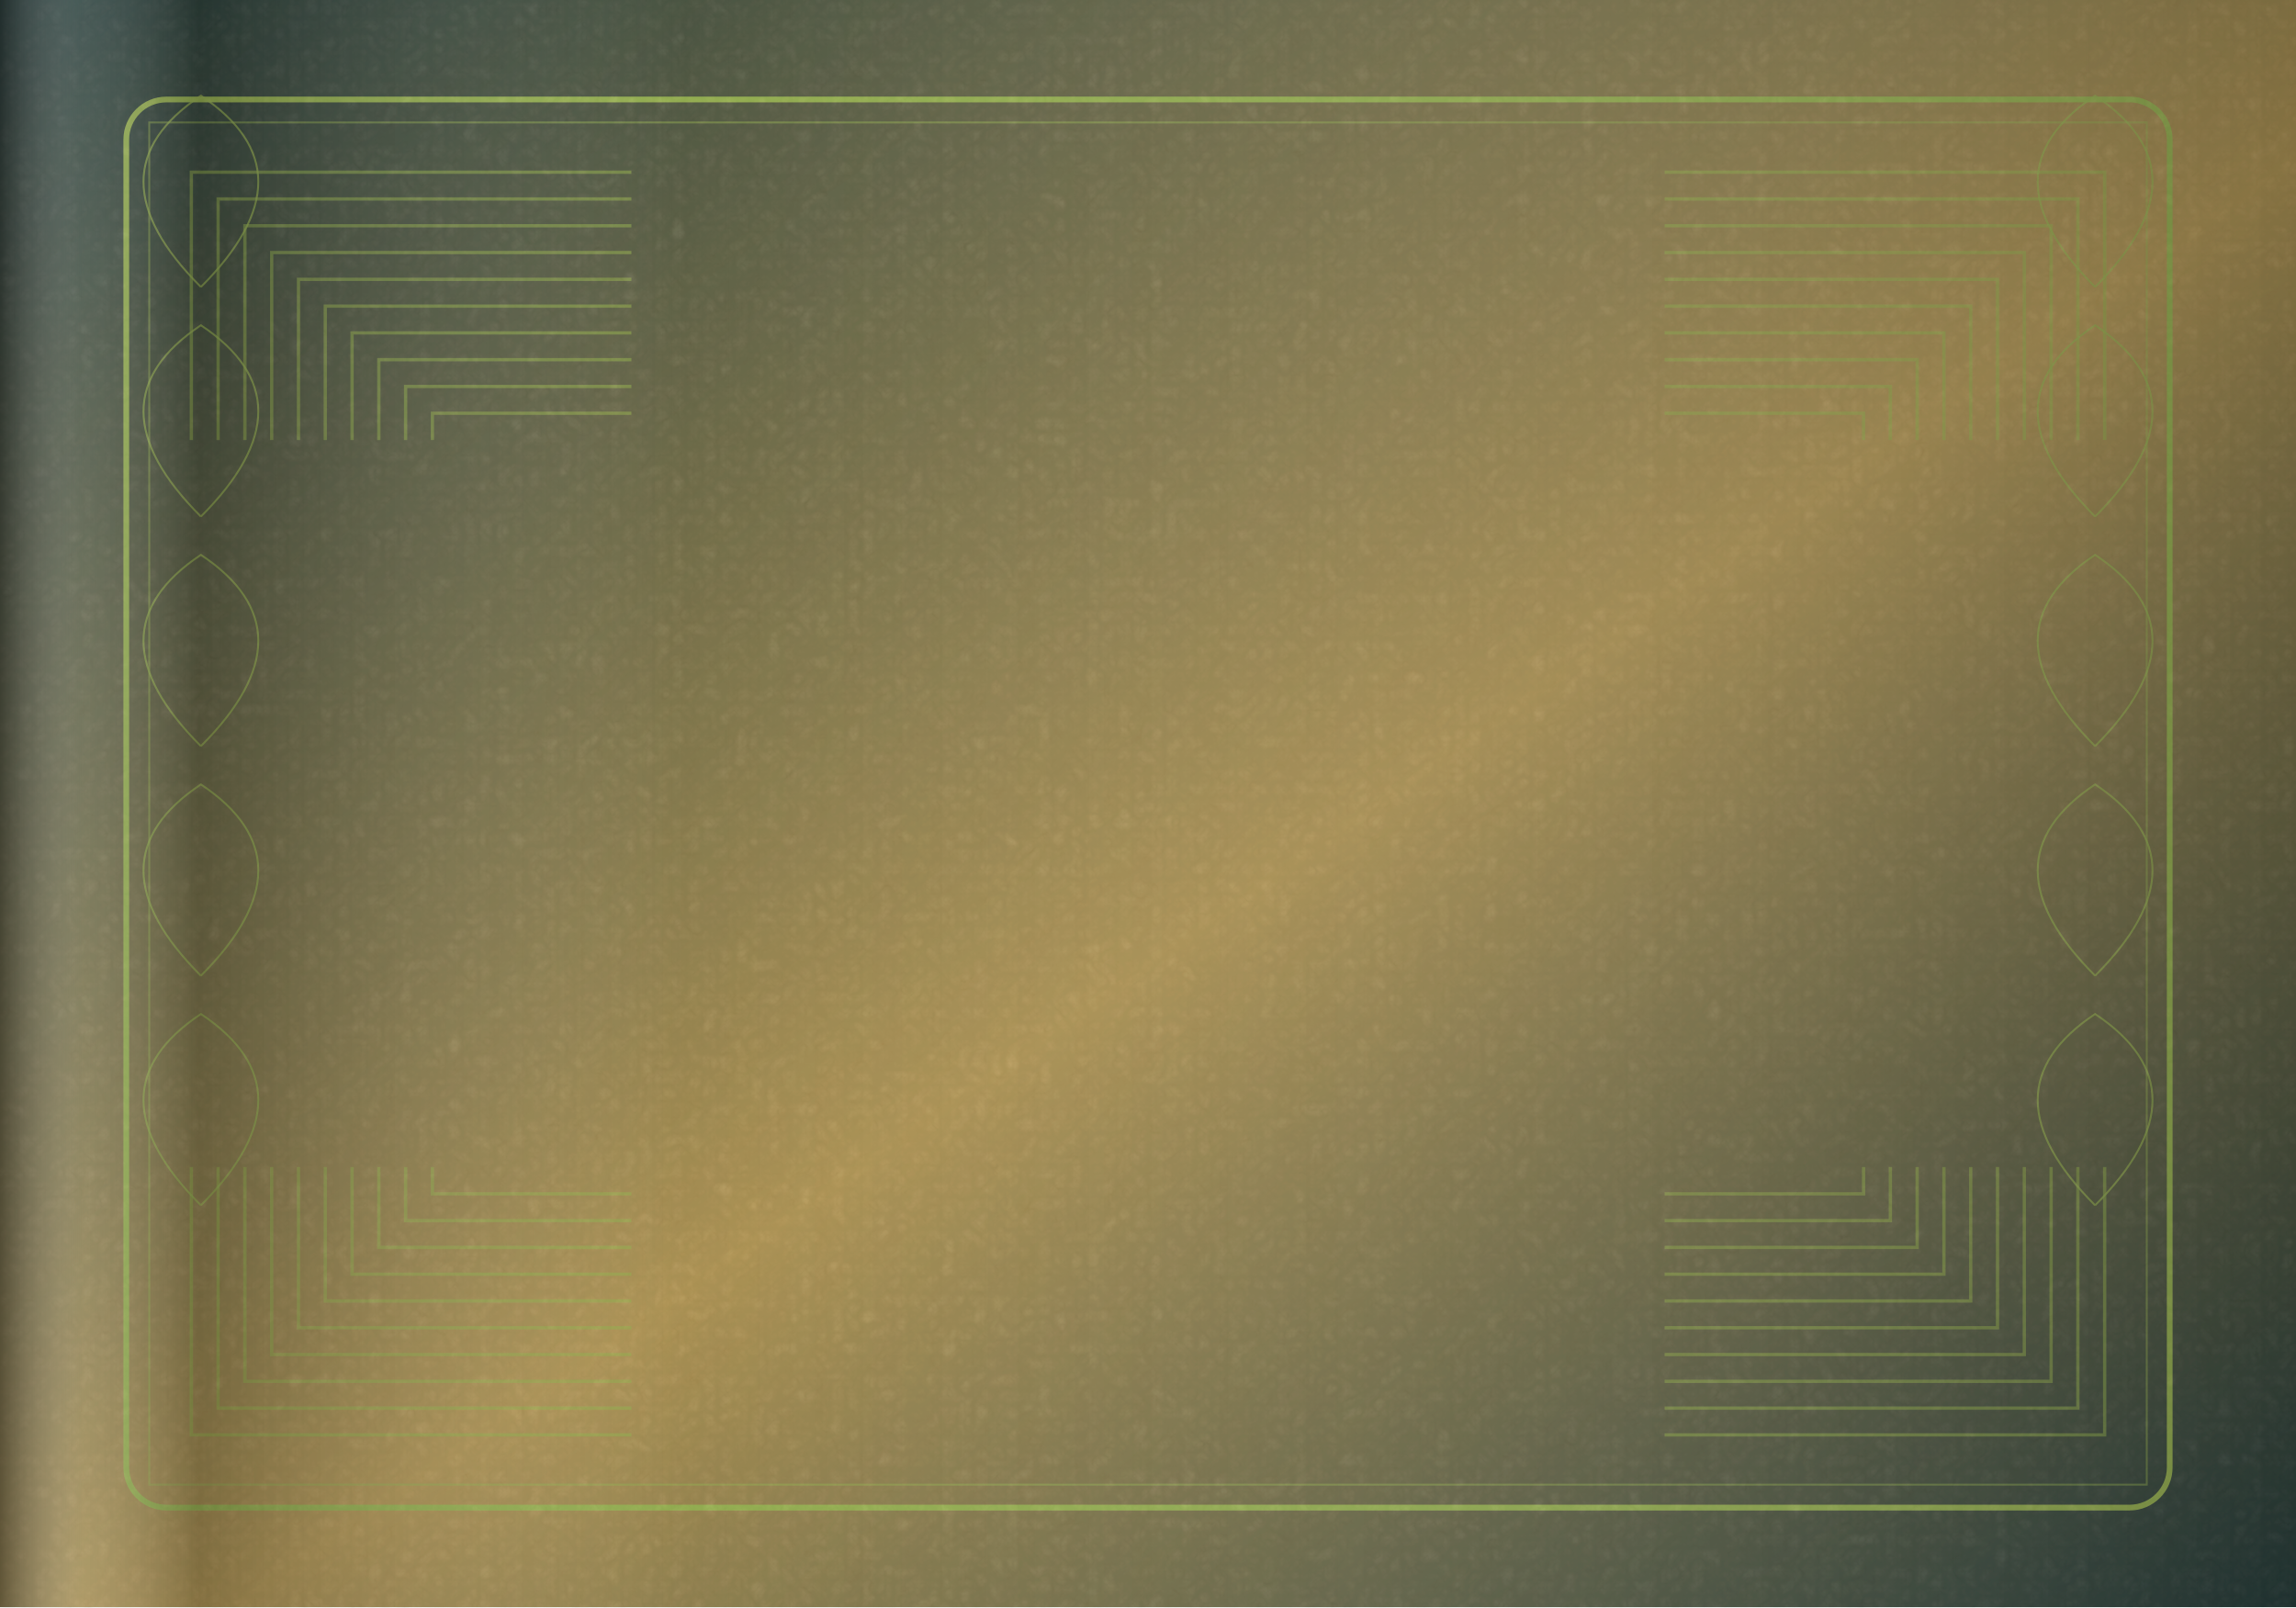
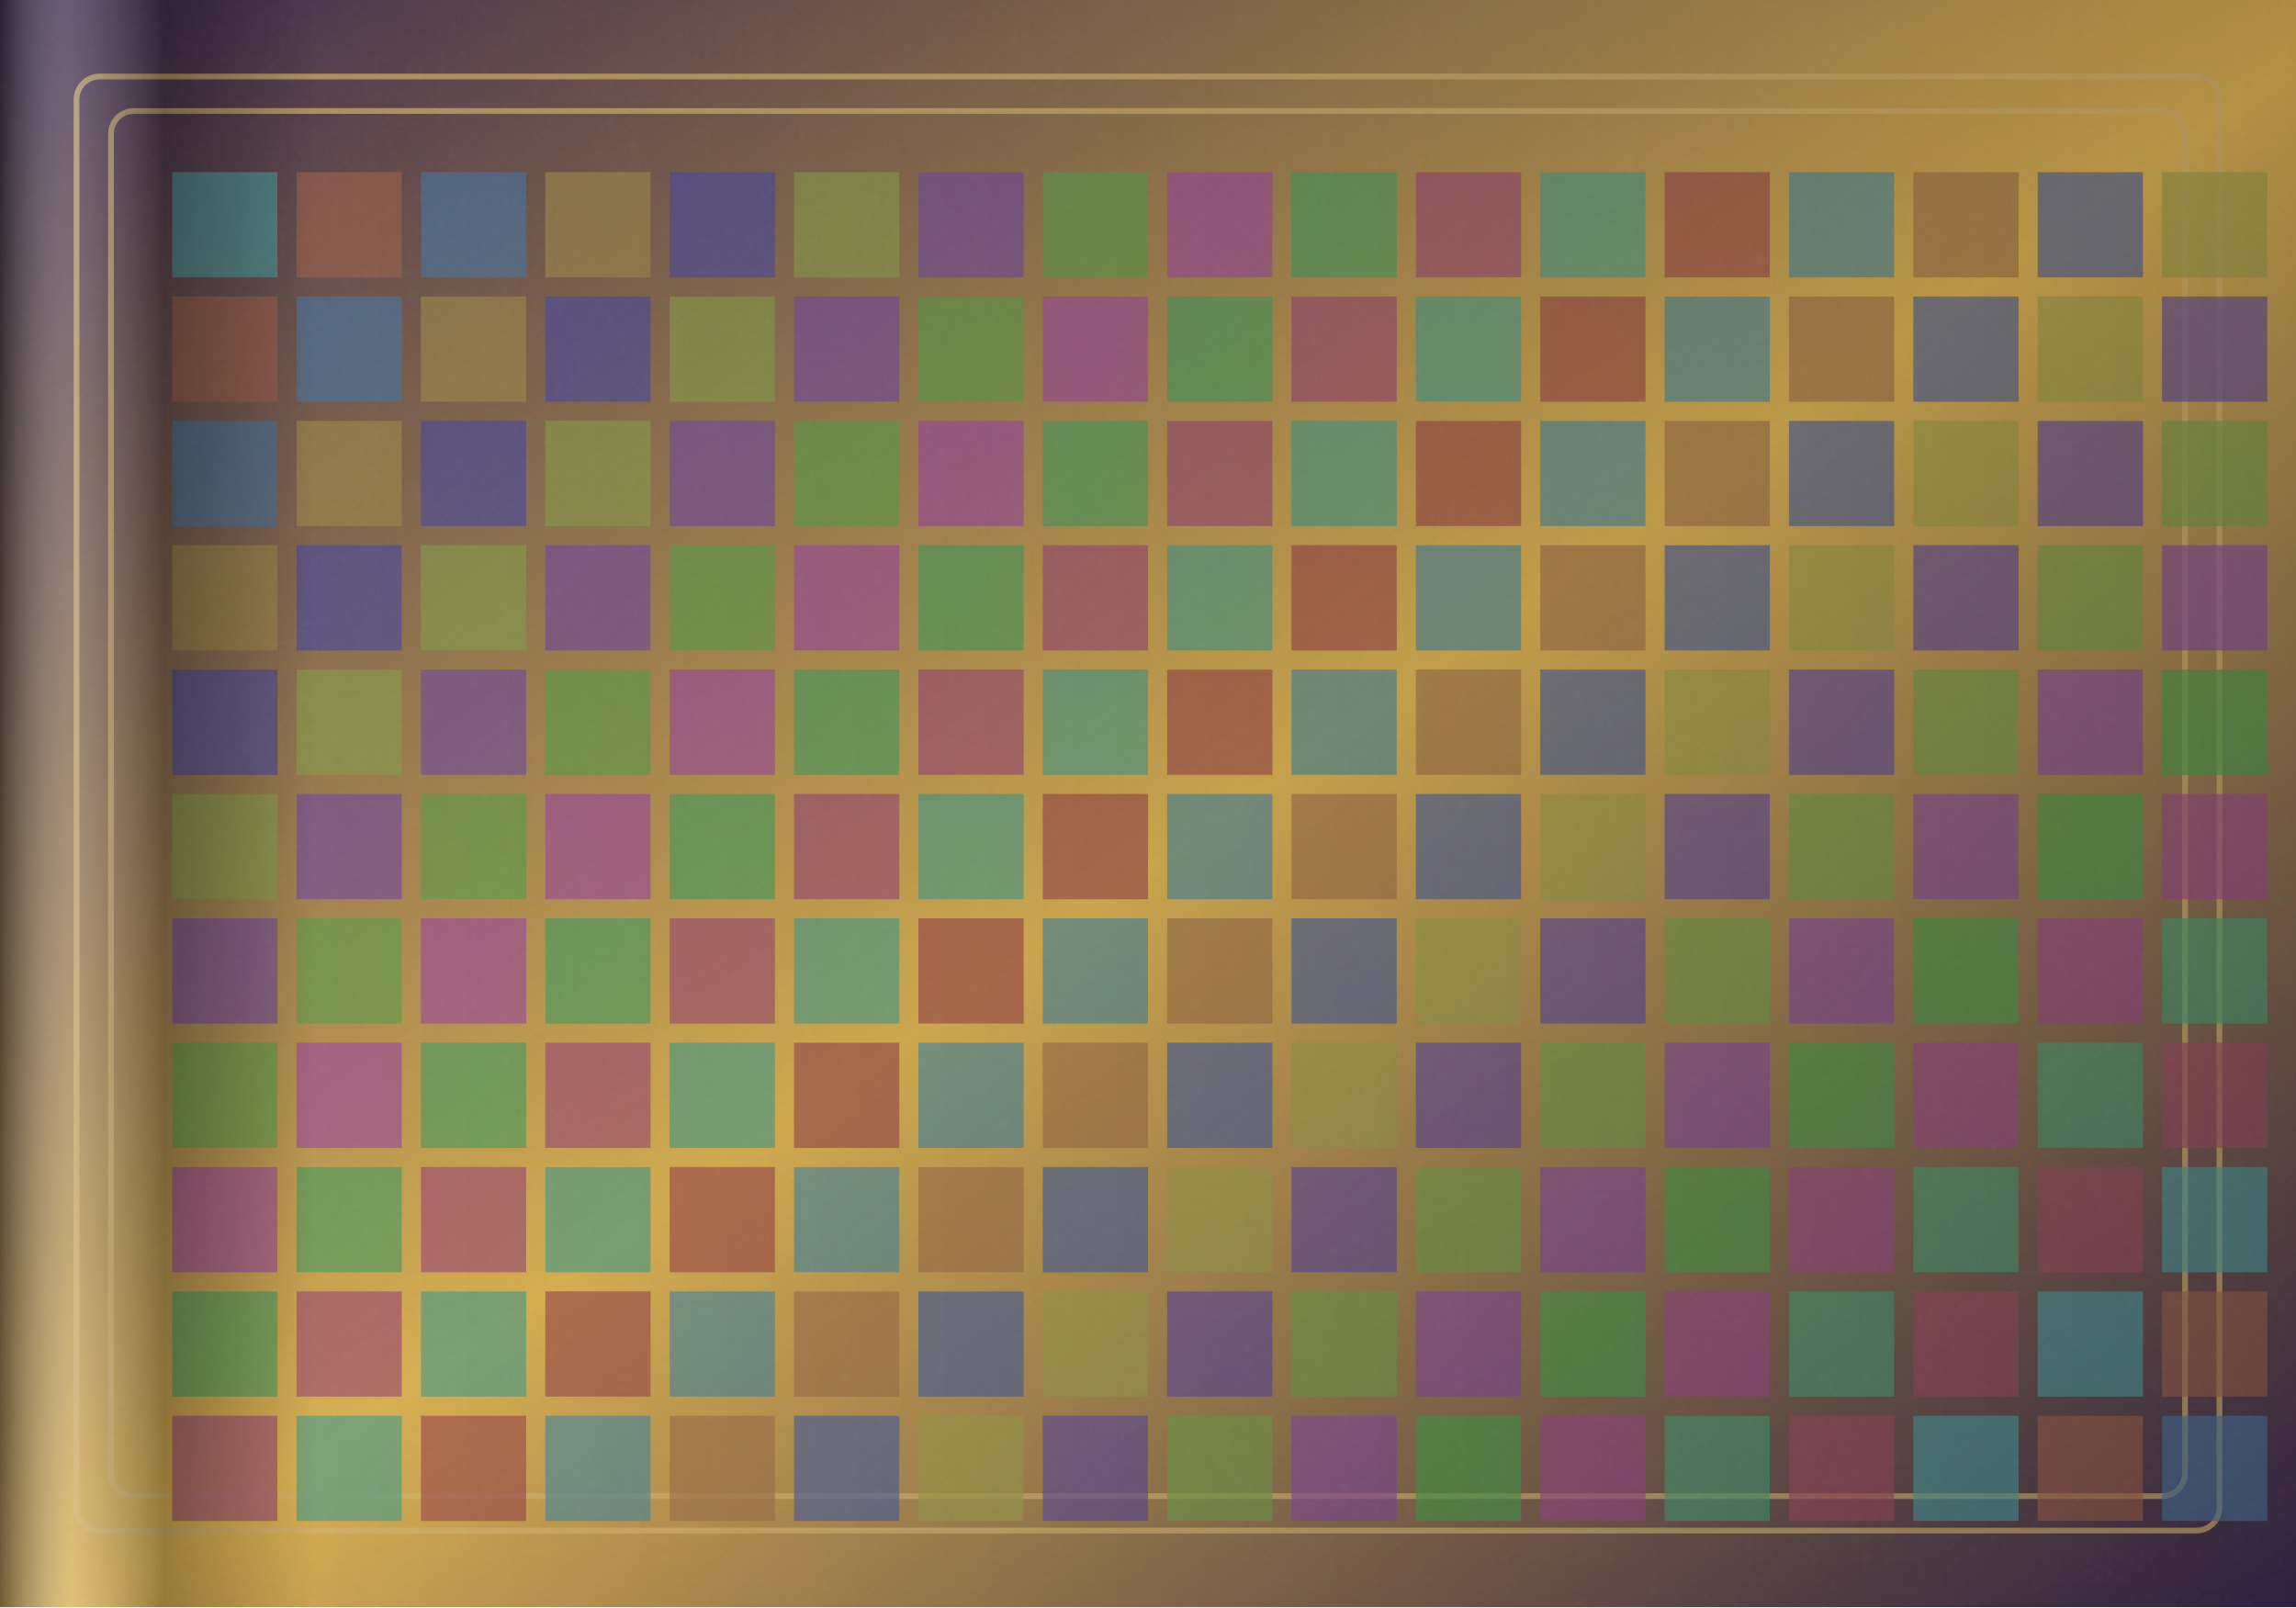
<svg xmlns="http://www.w3.org/2000/svg" width="1200" height="840" viewBox="0 0 1200 840">
  <defs>
-     <linearGradient id="base" x2="1" y2="1">
-       <stop stop-color="#253d3c" />
-       <stop offset=".55" stop-color="#bd9d56" />
-       <stop offset="1" stop-color="#253d3c" />
+     <linearGradient id="base" x2="100%" y2="100%">
+       <stop stop-color="#35254b" />
+       <stop offset=".52" stop-color="#dab152" />
+       <stop offset="1" stop-color="#35254b" />
    </linearGradient>
-     <linearGradient id="light">
-       <stop stop-color="#000" stop-opacity=".5" />
-       <stop offset=".04" stop-color="#fff" stop-opacity=".13" />
-       <stop offset=".09" stop-color="#000" stop-opacity=".22" />
-       <stop offset=".3" stop-color="#fff" stop-opacity="0" />
-       <stop offset="1" stop-color="#000" stop-opacity=".22" />
+     <linearGradient id="spine">
+       <stop stop-color="#000" stop-opacity=".6" />
+       <stop offset=".035" stop-color="#fff" stop-opacity=".22" />
+       <stop offset=".075" stop-color="#000" stop-opacity=".3" />
+       <stop offset=".14" stop-color="#000" stop-opacity="0" />
+       <stop offset="1" stop-color="#000" stop-opacity=".18" />
    </linearGradient>
    <filter id="grain">
-       <feTurbulence baseFrequency="0.12" numOctaves="3" seed="103" stitchTiles="stitch" />
+       <feTurbulence baseFrequency="0.18" numOctaves="2" seed="103" stitchTiles="stitch" />
      <feColorMatrix type="saturate" values="0" />
-       <feBlend in="SourceGraphic" mode="soft-light" />
    </filter>
  </defs>
-   <rect width="1200" height="840" fill="url(#base)" />
-   <g style="filter:hue-rotate(44.333deg)">
-     <rect x="66" y="52" width="1068" height="736" rx="21" fill="none" stroke="#cfac65" stroke-width="3" />
-     <rect x="78" y="64" width="1044" height="712" fill="none" stroke="#cfac65" opacity=".5" />
-     <path d="M100 230V90H330 M870 90h230v140 M100 610v140H330 M870 750h230V610" fill="none" stroke="#cfac65" stroke-width="1.7" opacity="0.55" />
-     <path d="M114 230V104H330 M870 104h216v126 M114 610v126H330 M870 736h216V610" fill="none" stroke="#cfac65" stroke-width="1.7" opacity="0.55" />
-     <path d="M128 230V118H330 M870 118h202v112 M128 610v112H330 M870 722h202V610" fill="none" stroke="#cfac65" stroke-width="1.7" opacity="0.55" />
-     <path d="M142 230V132H330 M870 132h188v98 M142 610v98H330 M870 708h188V610" fill="none" stroke="#cfac65" stroke-width="1.7" opacity="0.55" />
-     <path d="M156 230V146H330 M870 146h174v84 M156 610v84H330 M870 694h174V610" fill="none" stroke="#cfac65" stroke-width="1.7" opacity="0.55" />
-     <path d="M170 230V160H330 M870 160h160v70 M170 610v70H330 M870 680h160V610" fill="none" stroke="#cfac65" stroke-width="1.7" opacity="0.55" />
-     <path d="M184 230V174H330 M870 174h146v56 M184 610v56H330 M870 666h146V610" fill="none" stroke="#cfac65" stroke-width="1.7" opacity="0.55" />
-     <path d="M198 230V188H330 M870 188h132v42 M198 610v42H330 M870 652h132V610" fill="none" stroke="#cfac65" stroke-width="1.7" opacity="0.55" />
-     <path d="M212 230V202H330 M870 202h118v28 M212 610v28H330 M870 638h118V610" fill="none" stroke="#cfac65" stroke-width="1.7" opacity="0.55" />
-     <path d="M226 230V216H330 M870 216h104v14 M226 610v14H330 M870 624h104V610" fill="none" stroke="#cfac65" stroke-width="1.7" opacity="0.55" />
-     <path d="M105 150q-60 -60 0 -100 60 40 0 100M1095 150q-60 -60 0 -100 60 40 0 100" fill="none" stroke="#cfac65" opacity=".7" />
-     <path d="M105 270q-60 -60 0 -100 60 40 0 100M1095 270q-60 -60 0 -100 60 40 0 100" fill="none" stroke="#cfac65" opacity=".7" />
-     <path d="M105 390q-60 -60 0 -100 60 40 0 100M1095 390q-60 -60 0 -100 60 40 0 100" fill="none" stroke="#cfac65" opacity=".7" />
-     <path d="M105 510q-60 -60 0 -100 60 40 0 100M1095 510q-60 -60 0 -100 60 40 0 100" fill="none" stroke="#cfac65" opacity=".7" />
-     <path d="M105 630q-60 -60 0 -100 60 40 0 100M1095 630q-60 -60 0 -100 60 40 0 100" fill="none" stroke="#cfac65" opacity=".7" />
-   </g>
-   <rect width="1200" height="840" fill="#253d3c" opacity=".13" filter="url(#grain)" />
-   <rect width="1200" height="840" fill="url(#light)" />
+   <rect x="0" y="0" width="1200" height="840" fill="url(#base)" opacity="1" />
+   <rect x="40" y="40" width="1120" height="760" fill="none" opacity="0.7" rx="12" stroke="#d2b16d" stroke-width="3" />
+   <rect x="58" y="58" width="1084" height="724" fill="none" opacity="0.7" rx="12" stroke="#d2b16d" stroke-width="3" />
+   <rect x="90" y="90" width="55" height="55" fill="hsl(180 35% 45%)" opacity="0.65" />
+   <rect x="90" y="155" width="55" height="55" fill="hsl(15 35% 45%)" opacity="0.65" />
+   <rect x="90" y="220" width="55" height="55" fill="hsl(210 35% 45%)" opacity="0.65" />
+   <rect x="90" y="285" width="55" height="55" fill="hsl(45 35% 45%)" opacity="0.65" />
+   <rect x="90" y="350" width="55" height="55" fill="hsl(240 35% 45%)" opacity="0.65" />
+   <rect x="90" y="415" width="55" height="55" fill="hsl(75 35% 45%)" opacity="0.65" />
+   <rect x="90" y="480" width="55" height="55" fill="hsl(270 35% 45%)" opacity="0.65" />
+   <rect x="90" y="545" width="55" height="55" fill="hsl(105 35% 45%)" opacity="0.65" />
+   <rect x="90" y="610" width="55" height="55" fill="hsl(300 35% 45%)" opacity="0.65" />
+   <rect x="90" y="675" width="55" height="55" fill="hsl(135 35% 45%)" opacity="0.65" />
+   <rect x="90" y="740" width="55" height="55" fill="hsl(330 35% 45%)" opacity="0.65" />
+   <rect x="155" y="90" width="55" height="55" fill="hsl(15 35% 45%)" opacity="0.65" />
+   <rect x="155" y="155" width="55" height="55" fill="hsl(210 35% 45%)" opacity="0.65" />
+   <rect x="155" y="220" width="55" height="55" fill="hsl(45 35% 45%)" opacity="0.65" />
+   <rect x="155" y="285" width="55" height="55" fill="hsl(240 35% 45%)" opacity="0.65" />
+   <rect x="155" y="350" width="55" height="55" fill="hsl(75 35% 45%)" opacity="0.65" />
+   <rect x="155" y="415" width="55" height="55" fill="hsl(270 35% 45%)" opacity="0.65" />
+   <rect x="155" y="480" width="55" height="55" fill="hsl(105 35% 45%)" opacity="0.65" />
+   <rect x="155" y="545" width="55" height="55" fill="hsl(300 35% 45%)" opacity="0.65" />
+   <rect x="155" y="610" width="55" height="55" fill="hsl(135 35% 45%)" opacity="0.65" />
+   <rect x="155" y="675" width="55" height="55" fill="hsl(330 35% 45%)" opacity="0.65" />
+   <rect x="155" y="740" width="55" height="55" fill="hsl(165 35% 45%)" opacity="0.65" />
+   <rect x="220" y="90" width="55" height="55" fill="hsl(210 35% 45%)" opacity="0.65" />
+   <rect x="220" y="155" width="55" height="55" fill="hsl(45 35% 45%)" opacity="0.65" />
+   <rect x="220" y="220" width="55" height="55" fill="hsl(240 35% 45%)" opacity="0.65" />
+   <rect x="220" y="285" width="55" height="55" fill="hsl(75 35% 45%)" opacity="0.65" />
+   <rect x="220" y="350" width="55" height="55" fill="hsl(270 35% 45%)" opacity="0.65" />
+   <rect x="220" y="415" width="55" height="55" fill="hsl(105 35% 45%)" opacity="0.65" />
+   <rect x="220" y="480" width="55" height="55" fill="hsl(300 35% 45%)" opacity="0.65" />
+   <rect x="220" y="545" width="55" height="55" fill="hsl(135 35% 45%)" opacity="0.65" />
+   <rect x="220" y="610" width="55" height="55" fill="hsl(330 35% 45%)" opacity="0.65" />
+   <rect x="220" y="675" width="55" height="55" fill="hsl(165 35% 45%)" opacity="0.65" />
+   <rect x="220" y="740" width="55" height="55" fill="hsl(0 35% 45%)" opacity="0.65" />
+   <rect x="285" y="90" width="55" height="55" fill="hsl(45 35% 45%)" opacity="0.65" />
+   <rect x="285" y="155" width="55" height="55" fill="hsl(240 35% 45%)" opacity="0.65" />
+   <rect x="285" y="220" width="55" height="55" fill="hsl(75 35% 45%)" opacity="0.65" />
+   <rect x="285" y="285" width="55" height="55" fill="hsl(270 35% 45%)" opacity="0.65" />
+   <rect x="285" y="350" width="55" height="55" fill="hsl(105 35% 45%)" opacity="0.65" />
+   <rect x="285" y="415" width="55" height="55" fill="hsl(300 35% 45%)" opacity="0.65" />
+   <rect x="285" y="480" width="55" height="55" fill="hsl(135 35% 45%)" opacity="0.65" />
+   <rect x="285" y="545" width="55" height="55" fill="hsl(330 35% 45%)" opacity="0.65" />
+   <rect x="285" y="610" width="55" height="55" fill="hsl(165 35% 45%)" opacity="0.65" />
+   <rect x="285" y="675" width="55" height="55" fill="hsl(0 35% 45%)" opacity="0.65" />
+   <rect x="285" y="740" width="55" height="55" fill="hsl(195 35% 45%)" opacity="0.65" />
+   <rect x="350" y="90" width="55" height="55" fill="hsl(240 35% 45%)" opacity="0.65" />
+   <rect x="350" y="155" width="55" height="55" fill="hsl(75 35% 45%)" opacity="0.65" />
+   <rect x="350" y="220" width="55" height="55" fill="hsl(270 35% 45%)" opacity="0.65" />
+   <rect x="350" y="285" width="55" height="55" fill="hsl(105 35% 45%)" opacity="0.65" />
+   <rect x="350" y="350" width="55" height="55" fill="hsl(300 35% 45%)" opacity="0.65" />
+   <rect x="350" y="415" width="55" height="55" fill="hsl(135 35% 45%)" opacity="0.65" />
+   <rect x="350" y="480" width="55" height="55" fill="hsl(330 35% 45%)" opacity="0.65" />
+   <rect x="350" y="545" width="55" height="55" fill="hsl(165 35% 45%)" opacity="0.65" />
+   <rect x="350" y="610" width="55" height="55" fill="hsl(0 35% 45%)" opacity="0.65" />
+   <rect x="350" y="675" width="55" height="55" fill="hsl(195 35% 45%)" opacity="0.65" />
+   <rect x="350" y="740" width="55" height="55" fill="hsl(30 35% 45%)" opacity="0.65" />
+   <rect x="415" y="90" width="55" height="55" fill="hsl(75 35% 45%)" opacity="0.65" />
+   <rect x="415" y="155" width="55" height="55" fill="hsl(270 35% 45%)" opacity="0.65" />
+   <rect x="415" y="220" width="55" height="55" fill="hsl(105 35% 45%)" opacity="0.65" />
+   <rect x="415" y="285" width="55" height="55" fill="hsl(300 35% 45%)" opacity="0.65" />
+   <rect x="415" y="350" width="55" height="55" fill="hsl(135 35% 45%)" opacity="0.65" />
+   <rect x="415" y="415" width="55" height="55" fill="hsl(330 35% 45%)" opacity="0.65" />
+   <rect x="415" y="480" width="55" height="55" fill="hsl(165 35% 45%)" opacity="0.65" />
+   <rect x="415" y="545" width="55" height="55" fill="hsl(0 35% 45%)" opacity="0.65" />
+   <rect x="415" y="610" width="55" height="55" fill="hsl(195 35% 45%)" opacity="0.65" />
+   <rect x="415" y="675" width="55" height="55" fill="hsl(30 35% 45%)" opacity="0.65" />
+   <rect x="415" y="740" width="55" height="55" fill="hsl(225 35% 45%)" opacity="0.65" />
+   <rect x="480" y="90" width="55" height="55" fill="hsl(270 35% 45%)" opacity="0.65" />
+   <rect x="480" y="155" width="55" height="55" fill="hsl(105 35% 45%)" opacity="0.65" />
+   <rect x="480" y="220" width="55" height="55" fill="hsl(300 35% 45%)" opacity="0.65" />
+   <rect x="480" y="285" width="55" height="55" fill="hsl(135 35% 45%)" opacity="0.65" />
+   <rect x="480" y="350" width="55" height="55" fill="hsl(330 35% 45%)" opacity="0.65" />
+   <rect x="480" y="415" width="55" height="55" fill="hsl(165 35% 45%)" opacity="0.65" />
+   <rect x="480" y="480" width="55" height="55" fill="hsl(0 35% 45%)" opacity="0.65" />
+   <rect x="480" y="545" width="55" height="55" fill="hsl(195 35% 45%)" opacity="0.65" />
+   <rect x="480" y="610" width="55" height="55" fill="hsl(30 35% 45%)" opacity="0.65" />
+   <rect x="480" y="675" width="55" height="55" fill="hsl(225 35% 45%)" opacity="0.65" />
+   <rect x="480" y="740" width="55" height="55" fill="hsl(60 35% 45%)" opacity="0.65" />
+   <rect x="545" y="90" width="55" height="55" fill="hsl(105 35% 45%)" opacity="0.65" />
+   <rect x="545" y="155" width="55" height="55" fill="hsl(300 35% 45%)" opacity="0.65" />
+   <rect x="545" y="220" width="55" height="55" fill="hsl(135 35% 45%)" opacity="0.65" />
+   <rect x="545" y="285" width="55" height="55" fill="hsl(330 35% 45%)" opacity="0.65" />
+   <rect x="545" y="350" width="55" height="55" fill="hsl(165 35% 45%)" opacity="0.65" />
+   <rect x="545" y="415" width="55" height="55" fill="hsl(0 35% 45%)" opacity="0.65" />
+   <rect x="545" y="480" width="55" height="55" fill="hsl(195 35% 45%)" opacity="0.65" />
+   <rect x="545" y="545" width="55" height="55" fill="hsl(30 35% 45%)" opacity="0.65" />
+   <rect x="545" y="610" width="55" height="55" fill="hsl(225 35% 45%)" opacity="0.65" />
+   <rect x="545" y="675" width="55" height="55" fill="hsl(60 35% 45%)" opacity="0.65" />
+   <rect x="545" y="740" width="55" height="55" fill="hsl(255 35% 45%)" opacity="0.65" />
+   <rect x="610" y="90" width="55" height="55" fill="hsl(300 35% 45%)" opacity="0.65" />
+   <rect x="610" y="155" width="55" height="55" fill="hsl(135 35% 45%)" opacity="0.65" />
+   <rect x="610" y="220" width="55" height="55" fill="hsl(330 35% 45%)" opacity="0.65" />
+   <rect x="610" y="285" width="55" height="55" fill="hsl(165 35% 45%)" opacity="0.65" />
+   <rect x="610" y="350" width="55" height="55" fill="hsl(0 35% 45%)" opacity="0.65" />
+   <rect x="610" y="415" width="55" height="55" fill="hsl(195 35% 45%)" opacity="0.65" />
+   <rect x="610" y="480" width="55" height="55" fill="hsl(30 35% 45%)" opacity="0.65" />
+   <rect x="610" y="545" width="55" height="55" fill="hsl(225 35% 45%)" opacity="0.65" />
+   <rect x="610" y="610" width="55" height="55" fill="hsl(60 35% 45%)" opacity="0.65" />
+   <rect x="610" y="675" width="55" height="55" fill="hsl(255 35% 45%)" opacity="0.65" />
+   <rect x="610" y="740" width="55" height="55" fill="hsl(90 35% 45%)" opacity="0.65" />
+   <rect x="675" y="90" width="55" height="55" fill="hsl(135 35% 45%)" opacity="0.65" />
+   <rect x="675" y="155" width="55" height="55" fill="hsl(330 35% 45%)" opacity="0.65" />
+   <rect x="675" y="220" width="55" height="55" fill="hsl(165 35% 45%)" opacity="0.65" />
+   <rect x="675" y="285" width="55" height="55" fill="hsl(0 35% 45%)" opacity="0.65" />
+   <rect x="675" y="350" width="55" height="55" fill="hsl(195 35% 45%)" opacity="0.65" />
+   <rect x="675" y="415" width="55" height="55" fill="hsl(30 35% 45%)" opacity="0.65" />
+   <rect x="675" y="480" width="55" height="55" fill="hsl(225 35% 45%)" opacity="0.65" />
+   <rect x="675" y="545" width="55" height="55" fill="hsl(60 35% 45%)" opacity="0.65" />
+   <rect x="675" y="610" width="55" height="55" fill="hsl(255 35% 45%)" opacity="0.65" />
+   <rect x="675" y="675" width="55" height="55" fill="hsl(90 35% 45%)" opacity="0.65" />
+   <rect x="675" y="740" width="55" height="55" fill="hsl(285 35% 45%)" opacity="0.65" />
+   <rect x="740" y="90" width="55" height="55" fill="hsl(330 35% 45%)" opacity="0.65" />
+   <rect x="740" y="155" width="55" height="55" fill="hsl(165 35% 45%)" opacity="0.65" />
+   <rect x="740" y="220" width="55" height="55" fill="hsl(0 35% 45%)" opacity="0.65" />
+   <rect x="740" y="285" width="55" height="55" fill="hsl(195 35% 45%)" opacity="0.65" />
+   <rect x="740" y="350" width="55" height="55" fill="hsl(30 35% 45%)" opacity="0.65" />
+   <rect x="740" y="415" width="55" height="55" fill="hsl(225 35% 45%)" opacity="0.65" />
+   <rect x="740" y="480" width="55" height="55" fill="hsl(60 35% 45%)" opacity="0.65" />
+   <rect x="740" y="545" width="55" height="55" fill="hsl(255 35% 45%)" opacity="0.65" />
+   <rect x="740" y="610" width="55" height="55" fill="hsl(90 35% 45%)" opacity="0.65" />
+   <rect x="740" y="675" width="55" height="55" fill="hsl(285 35% 45%)" opacity="0.65" />
+   <rect x="740" y="740" width="55" height="55" fill="hsl(120 35% 45%)" opacity="0.65" />
+   <rect x="805" y="90" width="55" height="55" fill="hsl(165 35% 45%)" opacity="0.65" />
+   <rect x="805" y="155" width="55" height="55" fill="hsl(0 35% 45%)" opacity="0.65" />
+   <rect x="805" y="220" width="55" height="55" fill="hsl(195 35% 45%)" opacity="0.65" />
+   <rect x="805" y="285" width="55" height="55" fill="hsl(30 35% 45%)" opacity="0.65" />
+   <rect x="805" y="350" width="55" height="55" fill="hsl(225 35% 45%)" opacity="0.65" />
+   <rect x="805" y="415" width="55" height="55" fill="hsl(60 35% 45%)" opacity="0.65" />
+   <rect x="805" y="480" width="55" height="55" fill="hsl(255 35% 45%)" opacity="0.65" />
+   <rect x="805" y="545" width="55" height="55" fill="hsl(90 35% 45%)" opacity="0.65" />
+   <rect x="805" y="610" width="55" height="55" fill="hsl(285 35% 45%)" opacity="0.65" />
+   <rect x="805" y="675" width="55" height="55" fill="hsl(120 35% 45%)" opacity="0.65" />
+   <rect x="805" y="740" width="55" height="55" fill="hsl(315 35% 45%)" opacity="0.65" />
+   <rect x="870" y="90" width="55" height="55" fill="hsl(0 35% 45%)" opacity="0.65" />
+   <rect x="870" y="155" width="55" height="55" fill="hsl(195 35% 45%)" opacity="0.65" />
+   <rect x="870" y="220" width="55" height="55" fill="hsl(30 35% 45%)" opacity="0.65" />
+   <rect x="870" y="285" width="55" height="55" fill="hsl(225 35% 45%)" opacity="0.65" />
+   <rect x="870" y="350" width="55" height="55" fill="hsl(60 35% 45%)" opacity="0.65" />
+   <rect x="870" y="415" width="55" height="55" fill="hsl(255 35% 45%)" opacity="0.65" />
+   <rect x="870" y="480" width="55" height="55" fill="hsl(90 35% 45%)" opacity="0.65" />
+   <rect x="870" y="545" width="55" height="55" fill="hsl(285 35% 45%)" opacity="0.65" />
+   <rect x="870" y="610" width="55" height="55" fill="hsl(120 35% 45%)" opacity="0.65" />
+   <rect x="870" y="675" width="55" height="55" fill="hsl(315 35% 45%)" opacity="0.65" />
+   <rect x="870" y="740" width="55" height="55" fill="hsl(150 35% 45%)" opacity="0.65" />
+   <rect x="935" y="90" width="55" height="55" fill="hsl(195 35% 45%)" opacity="0.65" />
+   <rect x="935" y="155" width="55" height="55" fill="hsl(30 35% 45%)" opacity="0.65" />
+   <rect x="935" y="220" width="55" height="55" fill="hsl(225 35% 45%)" opacity="0.65" />
+   <rect x="935" y="285" width="55" height="55" fill="hsl(60 35% 45%)" opacity="0.65" />
+   <rect x="935" y="350" width="55" height="55" fill="hsl(255 35% 45%)" opacity="0.65" />
+   <rect x="935" y="415" width="55" height="55" fill="hsl(90 35% 45%)" opacity="0.65" />
+   <rect x="935" y="480" width="55" height="55" fill="hsl(285 35% 45%)" opacity="0.65" />
+   <rect x="935" y="545" width="55" height="55" fill="hsl(120 35% 45%)" opacity="0.65" />
+   <rect x="935" y="610" width="55" height="55" fill="hsl(315 35% 45%)" opacity="0.65" />
+   <rect x="935" y="675" width="55" height="55" fill="hsl(150 35% 45%)" opacity="0.65" />
+   <rect x="935" y="740" width="55" height="55" fill="hsl(345 35% 45%)" opacity="0.65" />
+   <rect x="1000" y="90" width="55" height="55" fill="hsl(30 35% 45%)" opacity="0.65" />
+   <rect x="1000" y="155" width="55" height="55" fill="hsl(225 35% 45%)" opacity="0.65" />
+   <rect x="1000" y="220" width="55" height="55" fill="hsl(60 35% 45%)" opacity="0.65" />
+   <rect x="1000" y="285" width="55" height="55" fill="hsl(255 35% 45%)" opacity="0.65" />
+   <rect x="1000" y="350" width="55" height="55" fill="hsl(90 35% 45%)" opacity="0.65" />
+   <rect x="1000" y="415" width="55" height="55" fill="hsl(285 35% 45%)" opacity="0.65" />
+   <rect x="1000" y="480" width="55" height="55" fill="hsl(120 35% 45%)" opacity="0.65" />
+   <rect x="1000" y="545" width="55" height="55" fill="hsl(315 35% 45%)" opacity="0.65" />
+   <rect x="1000" y="610" width="55" height="55" fill="hsl(150 35% 45%)" opacity="0.65" />
+   <rect x="1000" y="675" width="55" height="55" fill="hsl(345 35% 45%)" opacity="0.65" />
+   <rect x="1000" y="740" width="55" height="55" fill="hsl(180 35% 45%)" opacity="0.65" />
+   <rect x="1065" y="90" width="55" height="55" fill="hsl(225 35% 45%)" opacity="0.65" />
+   <rect x="1065" y="155" width="55" height="55" fill="hsl(60 35% 45%)" opacity="0.65" />
+   <rect x="1065" y="220" width="55" height="55" fill="hsl(255 35% 45%)" opacity="0.65" />
+   <rect x="1065" y="285" width="55" height="55" fill="hsl(90 35% 45%)" opacity="0.65" />
+   <rect x="1065" y="350" width="55" height="55" fill="hsl(285 35% 45%)" opacity="0.65" />
+   <rect x="1065" y="415" width="55" height="55" fill="hsl(120 35% 45%)" opacity="0.65" />
+   <rect x="1065" y="480" width="55" height="55" fill="hsl(315 35% 45%)" opacity="0.65" />
+   <rect x="1065" y="545" width="55" height="55" fill="hsl(150 35% 45%)" opacity="0.65" />
+   <rect x="1065" y="610" width="55" height="55" fill="hsl(345 35% 45%)" opacity="0.65" />
+   <rect x="1065" y="675" width="55" height="55" fill="hsl(180 35% 45%)" opacity="0.65" />
+   <rect x="1065" y="740" width="55" height="55" fill="hsl(15 35% 45%)" opacity="0.65" />
+   <rect x="1130" y="90" width="55" height="55" fill="hsl(60 35% 45%)" opacity="0.65" />
+   <rect x="1130" y="155" width="55" height="55" fill="hsl(255 35% 45%)" opacity="0.65" />
+   <rect x="1130" y="220" width="55" height="55" fill="hsl(90 35% 45%)" opacity="0.65" />
+   <rect x="1130" y="285" width="55" height="55" fill="hsl(285 35% 45%)" opacity="0.65" />
+   <rect x="1130" y="350" width="55" height="55" fill="hsl(120 35% 45%)" opacity="0.65" />
+   <rect x="1130" y="415" width="55" height="55" fill="hsl(315 35% 45%)" opacity="0.65" />
+   <rect x="1130" y="480" width="55" height="55" fill="hsl(150 35% 45%)" opacity="0.65" />
+   <rect x="1130" y="545" width="55" height="55" fill="hsl(345 35% 45%)" opacity="0.65" />
+   <rect x="1130" y="610" width="55" height="55" fill="hsl(180 35% 45%)" opacity="0.65" />
+   <rect x="1130" y="675" width="55" height="55" fill="hsl(15 35% 45%)" opacity="0.65" />
+   <rect x="1130" y="740" width="55" height="55" fill="hsl(210 35% 45%)" opacity="0.65" />
+   <rect x="0" y="0" width="1200" height="840" fill="#fff" opacity="0.055" filter="url(#grain)" />
+   <rect x="0" y="0" width="1200" height="840" fill="url(#spine)" opacity="1" />
</svg>
